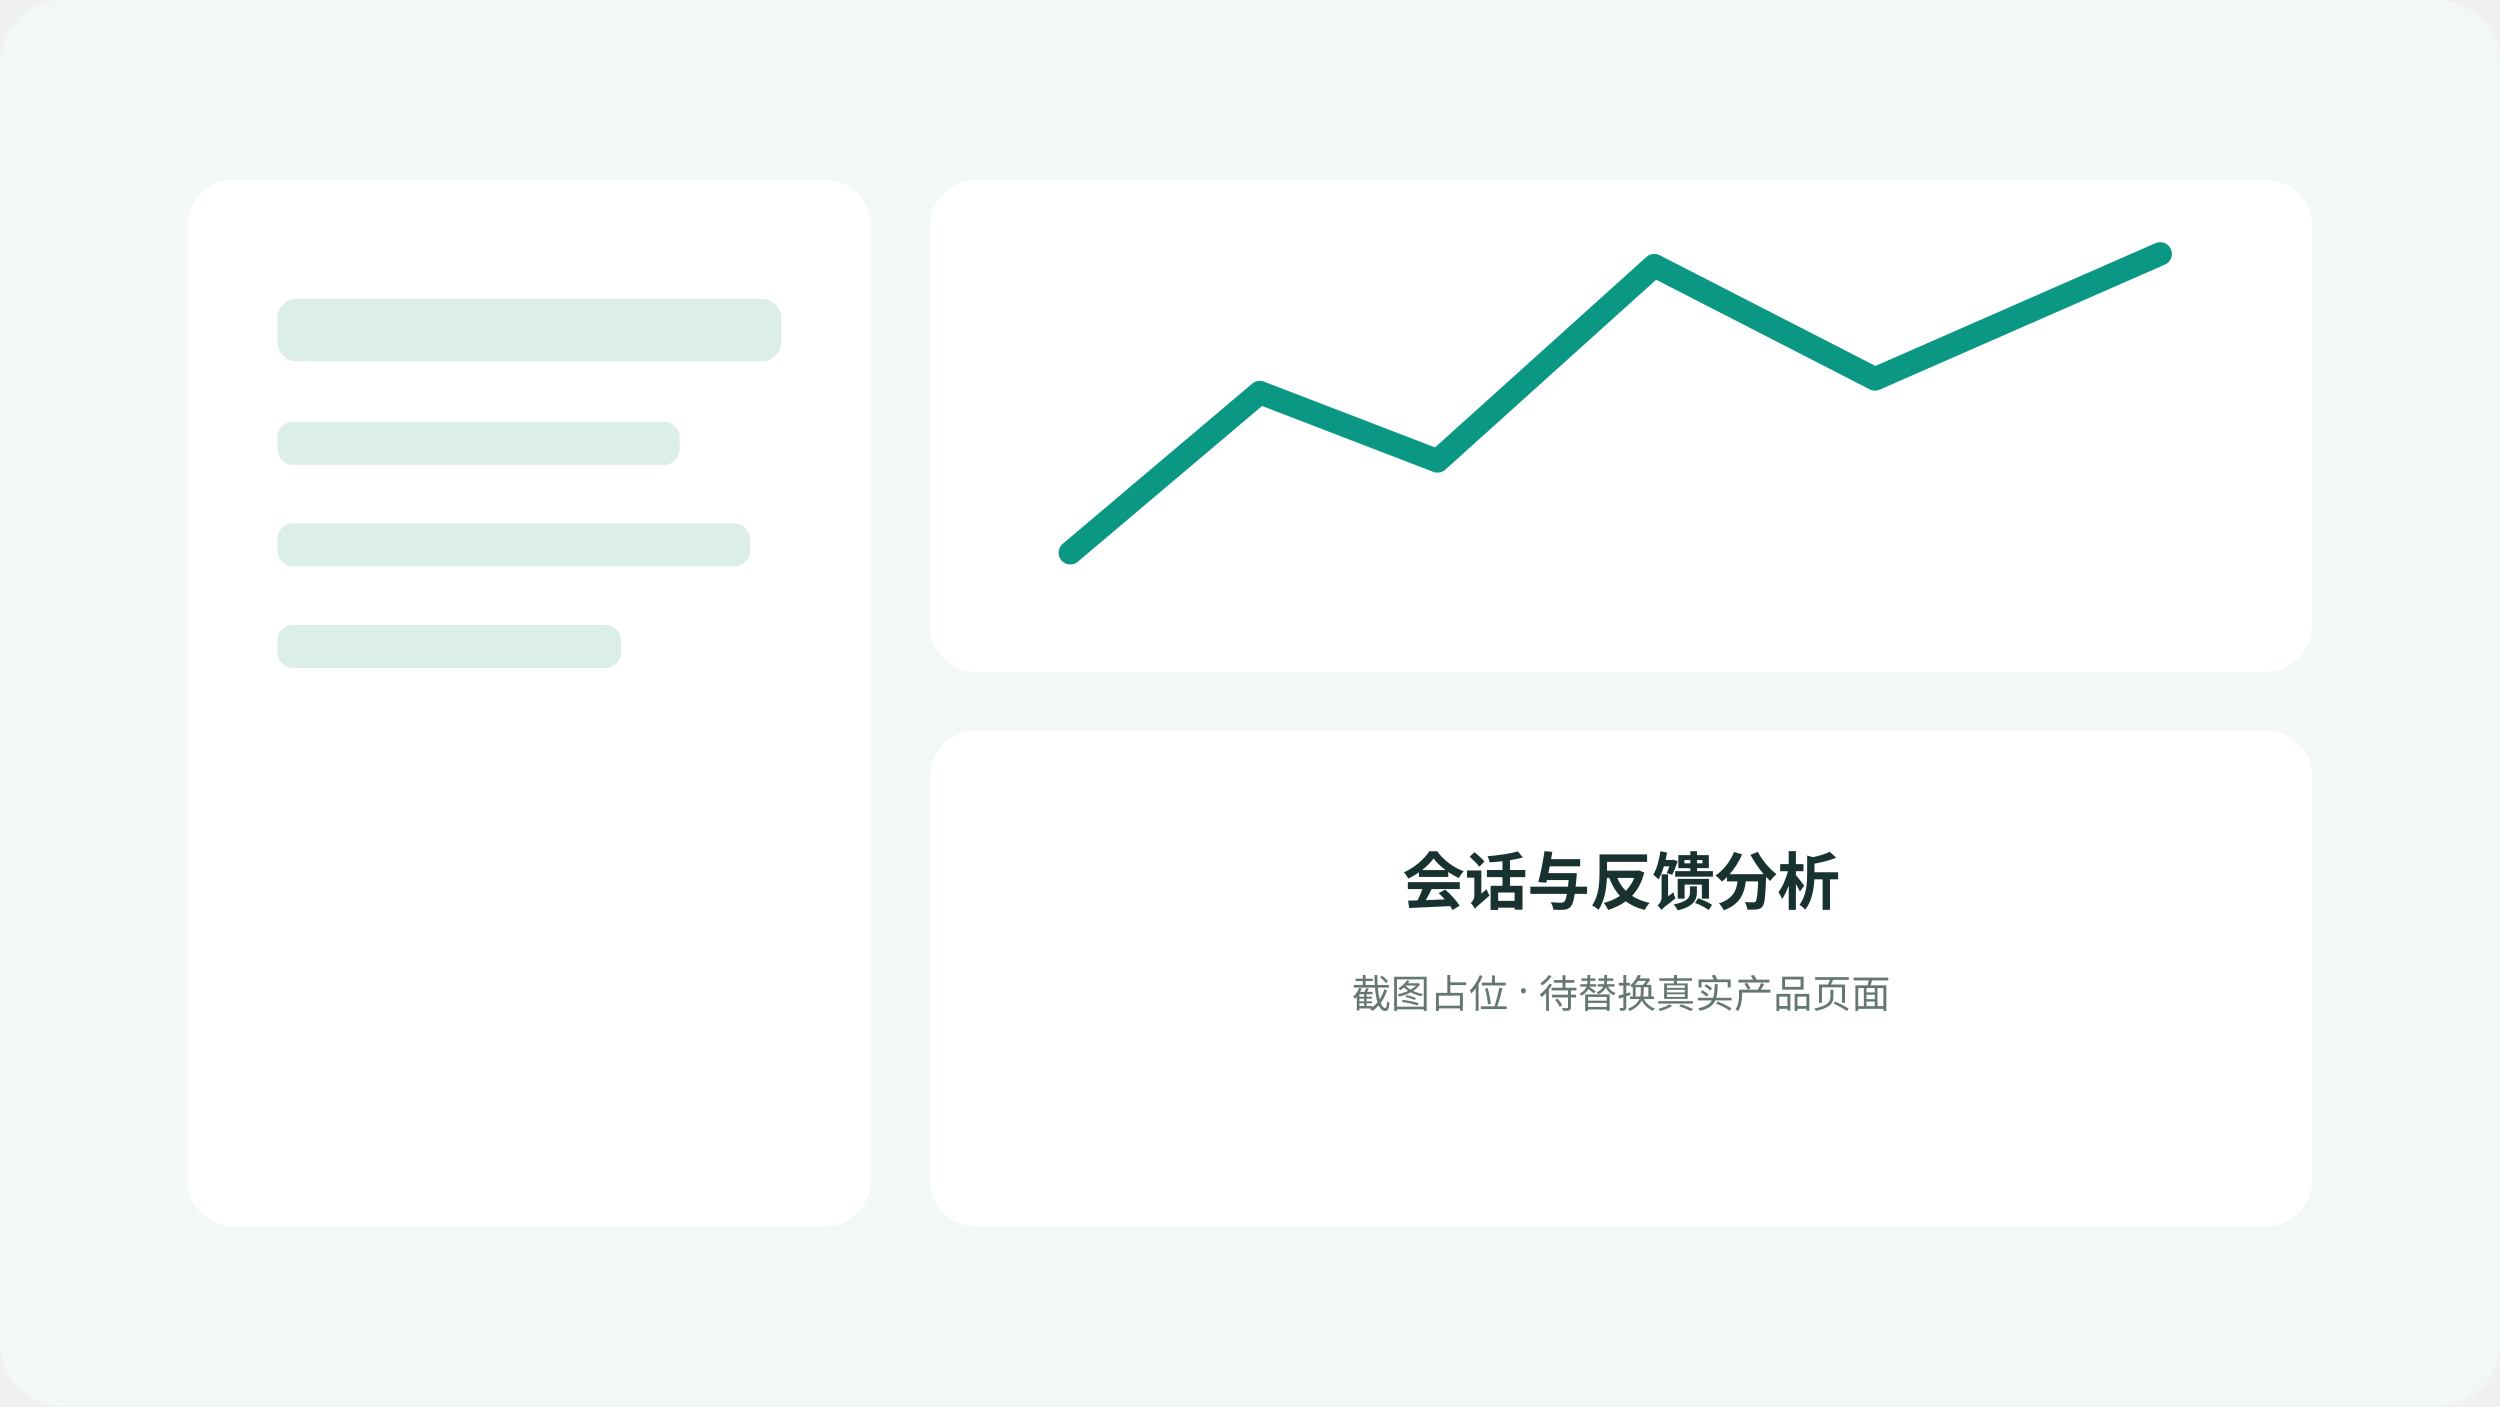
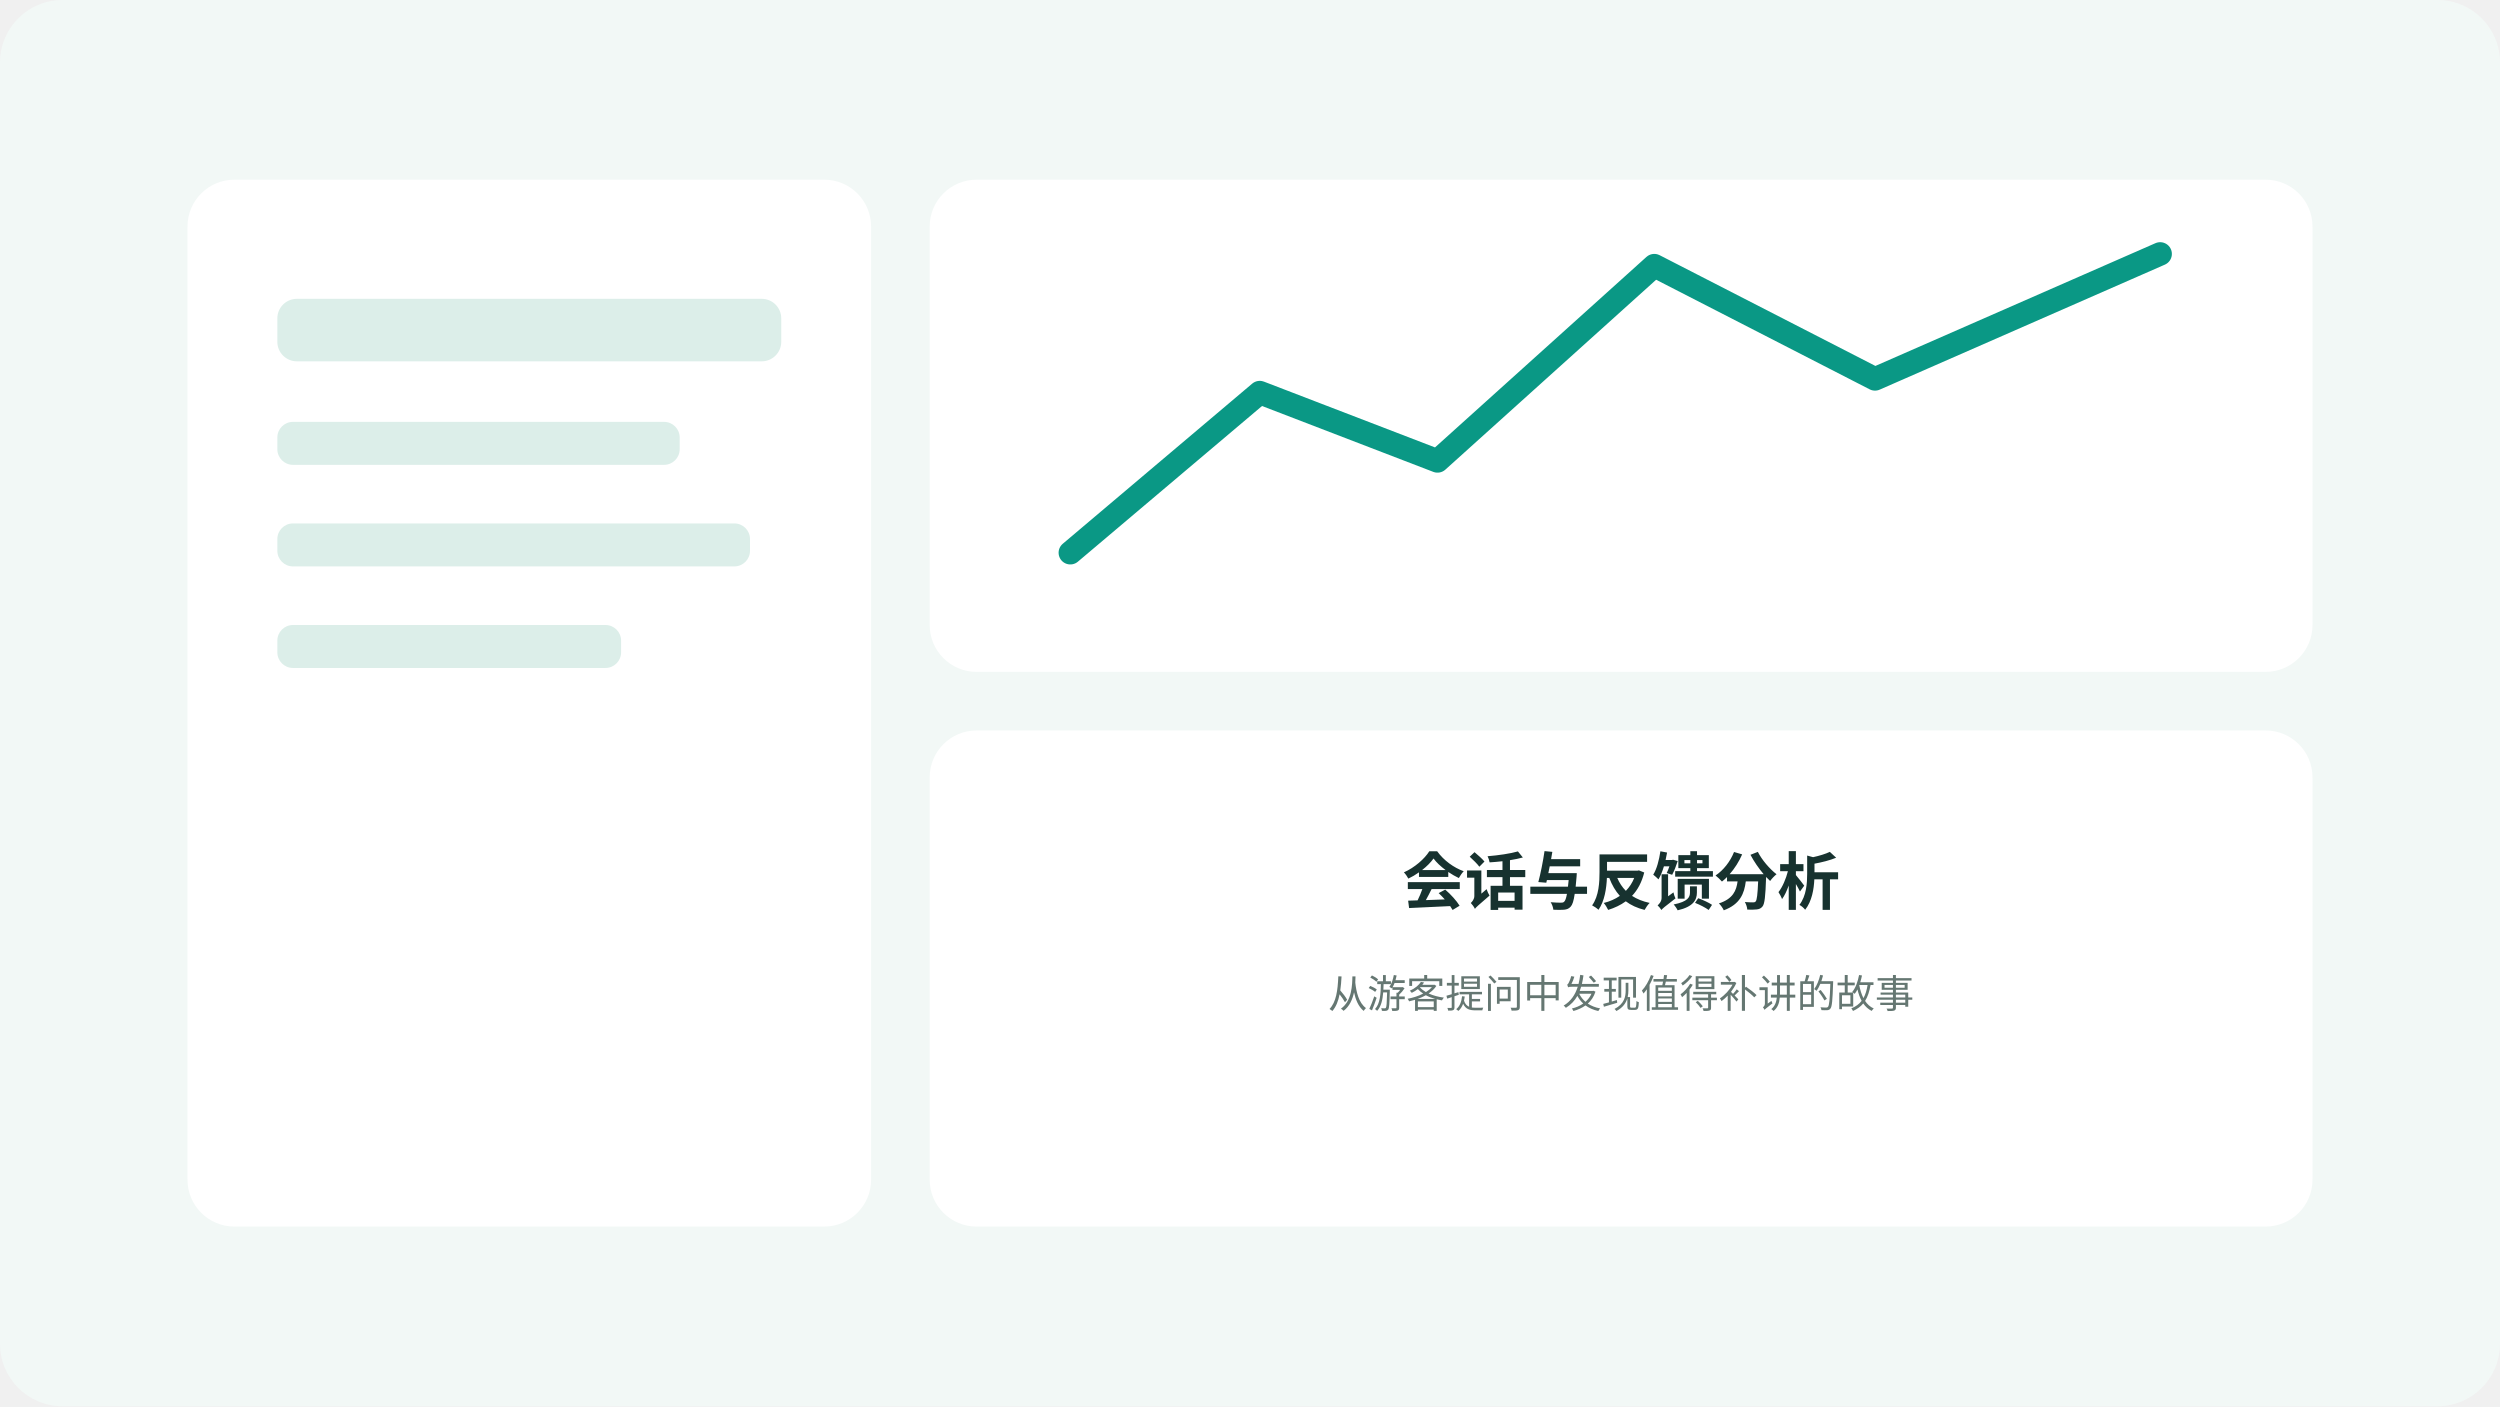
<svg xmlns="http://www.w3.org/2000/svg" viewBox="0 0 1280 720" role="img" aria-labelledby="title desc">
  <rect width="1280" height="720" rx="32" fill="#f2f8f6" />
  <g fill="#fff">
    <rect x="96" y="92" width="350" height="536" rx="24" />
    <rect x="476" y="92" width="708" height="252" rx="24" />
    <rect x="476" y="374" width="708" height="254" rx="24" />
  </g>
  <g fill="#dceee9">
    <rect x="142" y="153" width="258" height="32" rx="10" />
    <rect x="142" y="216" width="206" height="22" rx="8" />
    <rect x="142" y="268" width="242" height="22" rx="8" />
    <rect x="142" y="320" width="176" height="22" rx="8" />
  </g>
  <path d="M548 283l97-82 91 35 111-100 113 58 146-64" fill="none" stroke="#0a9885" stroke-width="12" stroke-linecap="round" stroke-linejoin="round" />
  <text x="830" y="463" text-anchor="middle" fill="#17322f" font-family="sans-serif" font-size="32" font-weight="700">会话与反馈分析</text>
-   <text x="830" y="516" text-anchor="middle" fill="#657772" font-family="sans-serif" font-size="20">截图占位 · 待替换真实产品页面</text>
+   <text x="830" y="516" text-anchor="middle" fill="#657772" font-family="sans-serif" font-size="20">从游客提问中发现值得补讲的故事</text>
</svg>
